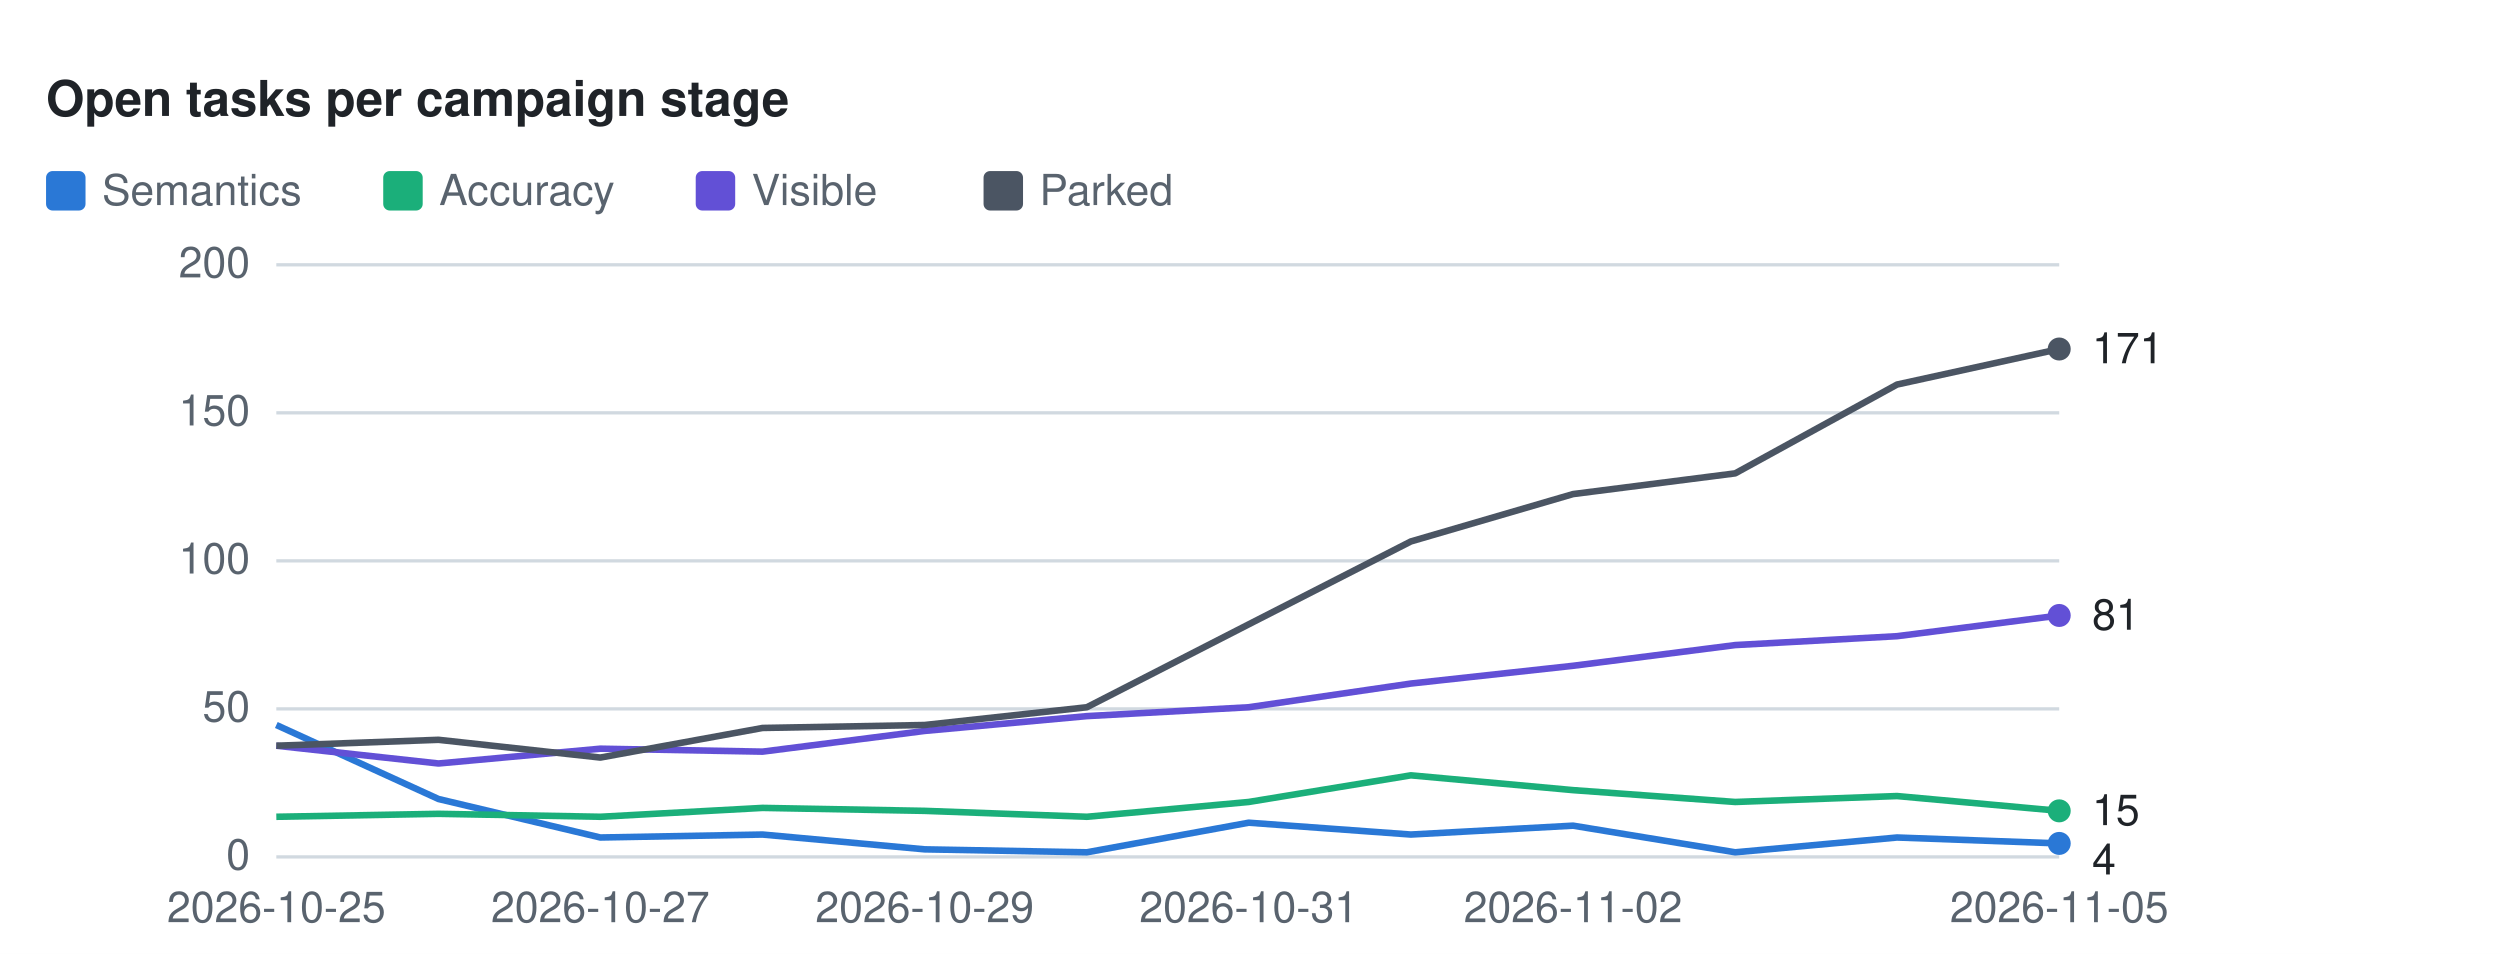
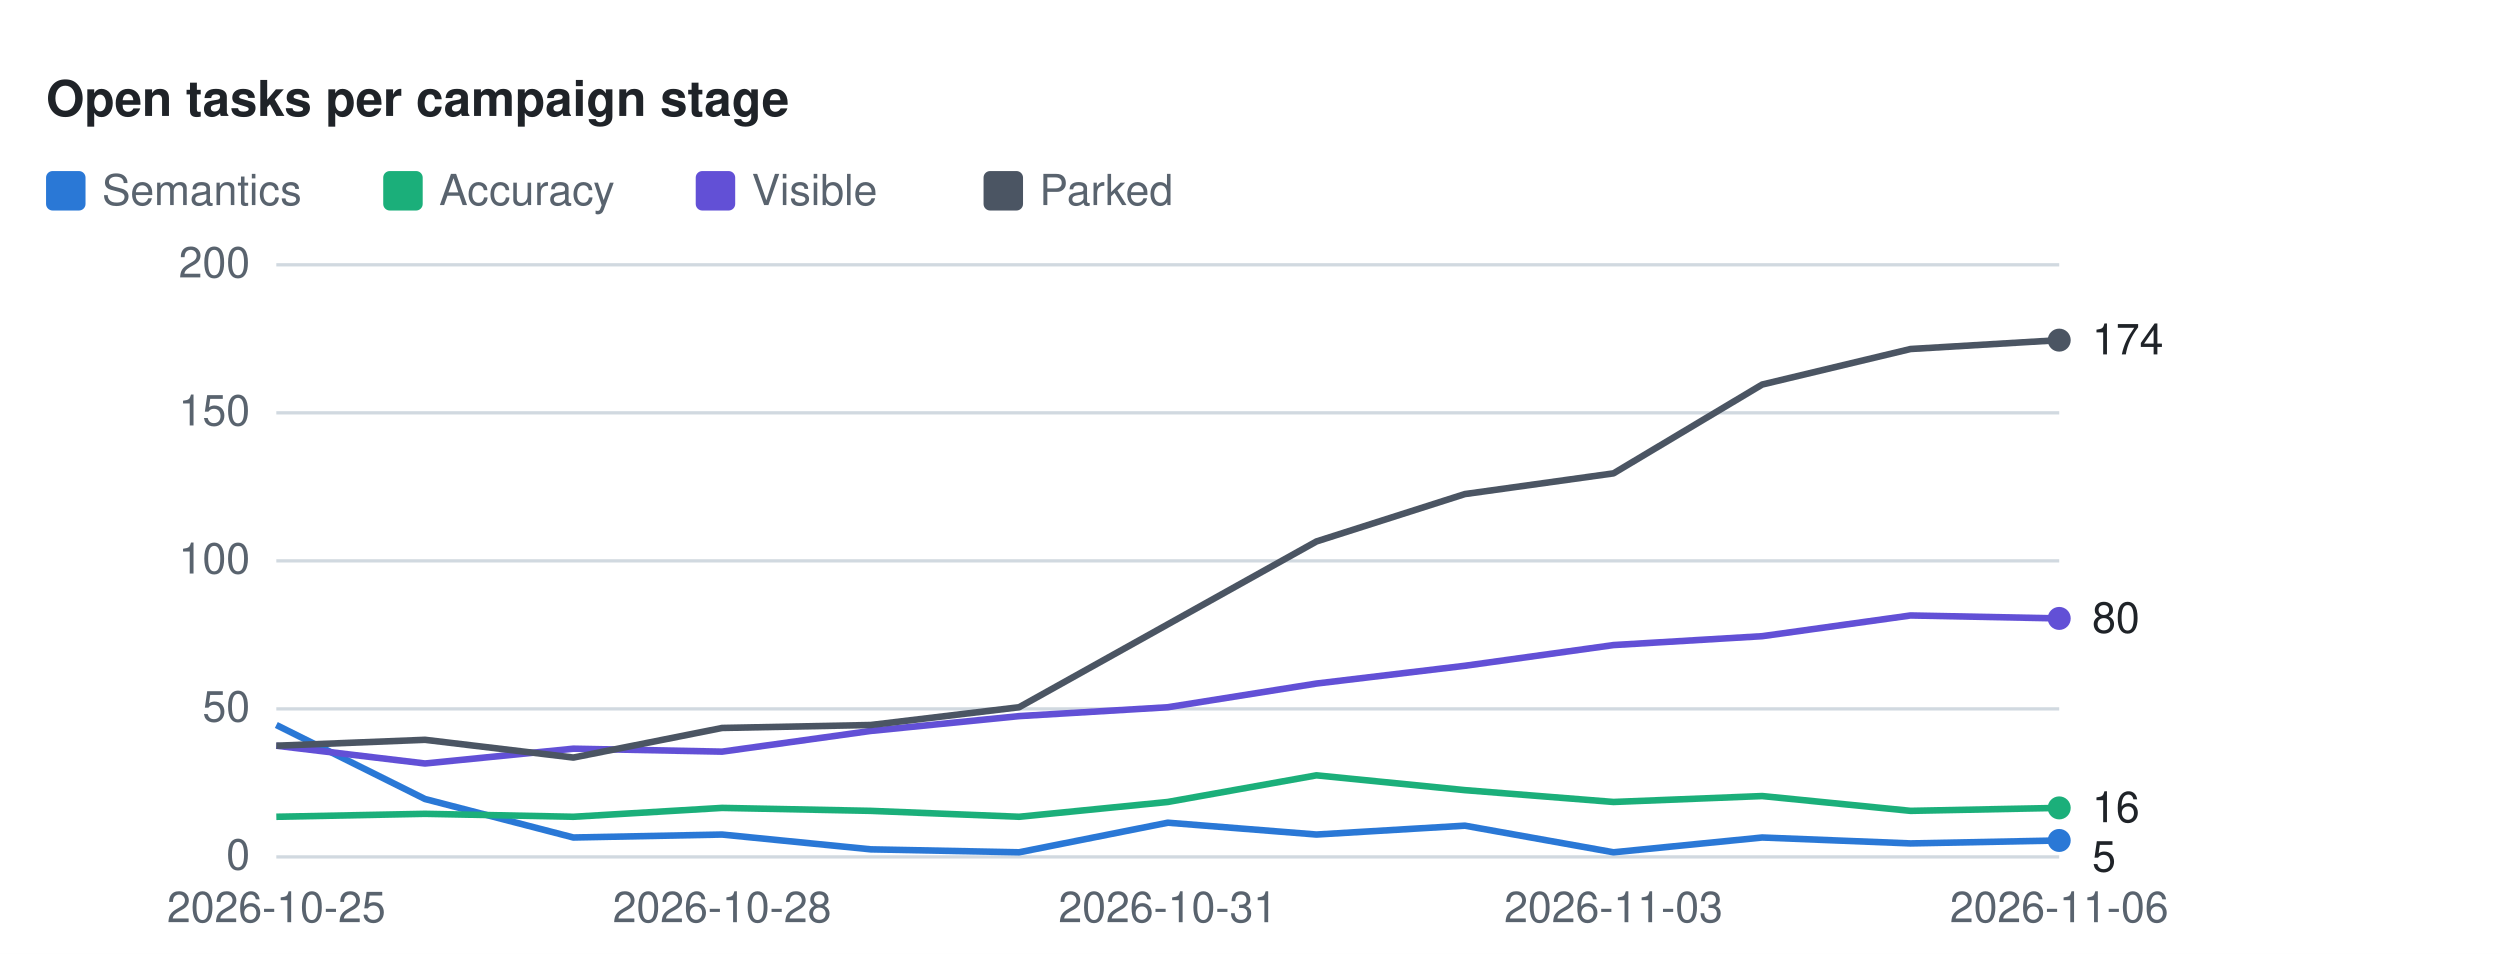
<svg xmlns="http://www.w3.org/2000/svg" width="760" height="290" viewBox="0 0 760 290" role="img" aria-labelledby="t d">
  <style>text{font-family:system-ui,-apple-system,'Segoe UI',Helvetica,Arial,sans-serif;font-size:13px}.title{font-size:15px;font-weight:600}.num{font-variant-numeric:tabular-nums}.bg{fill:#ffffff}.ink{fill:#1f2328}.muted{fill:#59636e}.grid{fill:#d1d9e0}.b-semantics{fill:#2a78d6}.b-accuracy{fill:#1baf7a}.b-visible{fill:#6250d6}.b-parked{fill:#4b5563}.s-semantics{stroke:#2a78d6}.s-accuracy{stroke:#1baf7a}.s-visible{stroke:#6250d6}.s-parked{stroke:#4b5563}@media (prefers-color-scheme: dark){.bg{fill:#0d1117}.ink{fill:#f0f6fc}.muted{fill:#9198a1}.grid{fill:#3d444d}.b-semantics{fill:#3987e5}.b-accuracy{fill:#199e70}.b-visible{fill:#9085e9}.b-parked{fill:#9ca3af}.s-semantics{stroke:#3987e5}.s-accuracy{stroke:#199e70}.s-visible{stroke:#9085e9}.s-parked{stroke:#9ca3af}}</style>
  <rect class="bg" fill="#ffffff" x="0" y="0" width="760" height="290" />
  <g transform="translate(14,14)">
    <text x="0.0" y="16.0" class="ink title" fill="#1f2328" text-anchor="start" dominant-baseline="middle">Open tasks per campaign stage</text>
    <rect class="b-semantics" fill="#2a78d6" x="0.0" y="38" width="12" height="12" rx="2" />
    <text x="17.0" y="44.0" class="muted" fill="#59636e" text-anchor="start" dominant-baseline="middle">Semantics</text>
    <rect class="b-accuracy" fill="#1baf7a" x="102.5" y="38" width="12" height="12" rx="2" />
    <text x="119.5" y="44.0" class="muted" fill="#59636e" text-anchor="start" dominant-baseline="middle">Accuracy</text>
    <rect class="b-visible" fill="#6250d6" x="197.5" y="38" width="12" height="12" rx="2" />
    <text x="214.5" y="44.0" class="muted" fill="#59636e" text-anchor="start" dominant-baseline="middle">Visible</text>
    <rect class="b-parked" fill="#4b5563" x="285.0" y="38" width="12" height="12" rx="2" />
    <text x="302.0" y="44.0" class="muted" fill="#59636e" text-anchor="start" dominant-baseline="middle">Parked</text>
    <rect class="grid" fill="#d1d9e0" x="70" y="246.0" width="542" height="1" />
    <text x="62.0" y="246.0" class="muted num" fill="#59636e" text-anchor="end" dominant-baseline="middle">0</text>
    <rect class="grid" fill="#d1d9e0" x="70" y="201.0" width="542" height="1" />
    <text x="62.0" y="201.0" class="muted num" fill="#59636e" text-anchor="end" dominant-baseline="middle">50</text>
    <rect class="grid" fill="#d1d9e0" x="70" y="156.0" width="542" height="1" />
    <text x="62.0" y="156.0" class="muted num" fill="#59636e" text-anchor="end" dominant-baseline="middle">100</text>
    <rect class="grid" fill="#d1d9e0" x="70" y="111.0" width="542" height="1" />
    <text x="62.0" y="111.0" class="muted num" fill="#59636e" text-anchor="end" dominant-baseline="middle">150</text>
    <rect class="grid" fill="#d1d9e0" x="70" y="66.0" width="542" height="1" />
    <text x="62.0" y="66.0" class="muted num" fill="#59636e" text-anchor="end" dominant-baseline="middle">200</text>
    <text x="70.0" y="262.0" class="muted num" fill="#59636e" text-anchor="middle" dominant-baseline="middle">2026-10-25</text>
-     <text x="168.5" y="262.0" class="muted num" fill="#59636e" text-anchor="middle" dominant-baseline="middle">2026-10-27</text>
-     <text x="267.1" y="262.0" class="muted num" fill="#59636e" text-anchor="middle" dominant-baseline="middle">2026-10-29</text>
-     <text x="365.6" y="262.0" class="muted num" fill="#59636e" text-anchor="middle" dominant-baseline="middle">2026-10-31</text>
-     <text x="464.2" y="262.0" class="muted num" fill="#59636e" text-anchor="middle" dominant-baseline="middle">2026-11-02</text>
-     <text x="612.0" y="262.0" class="muted num" fill="#59636e" text-anchor="middle" dominant-baseline="middle">2026-11-05</text>
-     <polyline class="s-semantics" stroke="#2a78d6" fill="none" stroke-width="2" stroke-linejoin="round" points="70.0,206.4 119.3,228.9 168.5,240.6 217.8,239.7 267.1,244.2 316.4,245.1 365.6,236.1 414.9,239.7 464.2,237.0 513.5,245.1 562.7,240.6 612.0,242.4" />
-     <circle class="b-semantics" fill="#2a78d6" cx="612.0" cy="242.4" r="3.5" />
-     <polyline class="s-accuracy" stroke="#1baf7a" fill="none" stroke-width="2" stroke-linejoin="round" points="70.0,234.3 119.3,233.4 168.5,234.3 217.8,231.6 267.1,232.5 316.4,234.3 365.6,229.8 414.9,221.7 464.2,226.2 513.5,229.8 562.7,228.0 612.0,232.5" />
-     <circle class="b-accuracy" fill="#1baf7a" cx="612.0" cy="232.5" r="3.5" />
-     <polyline class="s-visible" stroke="#6250d6" fill="none" stroke-width="2" stroke-linejoin="round" points="70.0,212.7 119.3,218.1 168.5,213.6 217.8,214.5 267.1,208.2 316.4,203.7 365.6,201.0 414.9,193.8 464.2,188.4 513.5,182.1 562.7,179.4 612.0,173.1" />
-     <circle class="b-visible" fill="#6250d6" cx="612.0" cy="173.1" r="3.5" />
-     <polyline class="s-parked" stroke="#4b5563" fill="none" stroke-width="2" stroke-linejoin="round" points="70.0,212.7 119.3,210.9 168.5,216.3 217.8,207.3 267.1,206.4 316.4,201.0 365.6,175.8 414.9,150.6 464.2,136.2 513.5,129.9 562.7,102.9 612.0,92.1" />
-     <circle class="b-parked" fill="#4b5563" cx="612.0" cy="92.1" r="3.5" />
-     <text x="622.0" y="247.5" class="ink num" fill="#1f2328" text-anchor="start" dominant-baseline="middle">4</text>
-     <text x="622.0" y="232.5" class="ink num" fill="#1f2328" text-anchor="start" dominant-baseline="middle">15</text>
-     <text x="622.0" y="173.1" class="ink num" fill="#1f2328" text-anchor="start" dominant-baseline="middle">81</text>
-     <text x="622.0" y="92.1" class="ink num" fill="#1f2328" text-anchor="start" dominant-baseline="middle">171</text>
+     <text x="205.5" y="262.0" class="muted num" fill="#59636e" text-anchor="middle" dominant-baseline="middle">2026-10-28</text>
+     <text x="341.0" y="262.0" class="muted num" fill="#59636e" text-anchor="middle" dominant-baseline="middle">2026-10-31</text>
+     <text x="476.5" y="262.0" class="muted num" fill="#59636e" text-anchor="middle" dominant-baseline="middle">2026-11-03</text>
+     <text x="612.0" y="262.0" class="muted num" fill="#59636e" text-anchor="middle" dominant-baseline="middle">2026-11-06</text>
+     <polyline class="s-semantics" stroke="#2a78d6" fill="none" stroke-width="2" stroke-linejoin="round" points="70.0,206.4 115.2,228.9 160.3,240.6 205.5,239.7 250.7,244.2 295.8,245.1 341.0,236.1 386.2,239.7 431.3,237.0 476.5,245.1 521.7,240.6 566.8,242.4 612.0,241.5" />
+     <circle class="b-semantics" fill="#2a78d6" cx="612.0" cy="241.5" r="3.5" />
+     <polyline class="s-accuracy" stroke="#1baf7a" fill="none" stroke-width="2" stroke-linejoin="round" points="70.0,234.3 115.2,233.4 160.3,234.3 205.5,231.6 250.7,232.5 295.8,234.3 341.0,229.8 386.2,221.7 431.3,226.2 476.5,229.8 521.7,228.0 566.8,232.5 612.0,231.6" />
+     <circle class="b-accuracy" fill="#1baf7a" cx="612.0" cy="231.6" r="3.5" />
+     <polyline class="s-visible" stroke="#6250d6" fill="none" stroke-width="2" stroke-linejoin="round" points="70.0,212.7 115.2,218.1 160.3,213.6 205.5,214.5 250.7,208.2 295.8,203.7 341.0,201.0 386.2,193.8 431.3,188.4 476.5,182.1 521.7,179.4 566.8,173.1 612.0,174.0" />
+     <circle class="b-visible" fill="#6250d6" cx="612.0" cy="174.0" r="3.5" />
+     <polyline class="s-parked" stroke="#4b5563" fill="none" stroke-width="2" stroke-linejoin="round" points="70.0,212.7 115.2,210.9 160.3,216.3 205.5,207.3 250.7,206.4 295.8,201.0 341.0,175.8 386.2,150.6 431.3,136.2 476.5,129.9 521.7,102.9 566.8,92.1 612.0,89.4" />
+     <circle class="b-parked" fill="#4b5563" cx="612.0" cy="89.4" r="3.5" />
+     <text x="622.0" y="246.6" class="ink num" fill="#1f2328" text-anchor="start" dominant-baseline="middle">5</text>
+     <text x="622.0" y="231.6" class="ink num" fill="#1f2328" text-anchor="start" dominant-baseline="middle">16</text>
+     <text x="622.0" y="174.0" class="ink num" fill="#1f2328" text-anchor="start" dominant-baseline="middle">80</text>
+     <text x="622.0" y="89.4" class="ink num" fill="#1f2328" text-anchor="start" dominant-baseline="middle">174</text>
  </g>
</svg>
